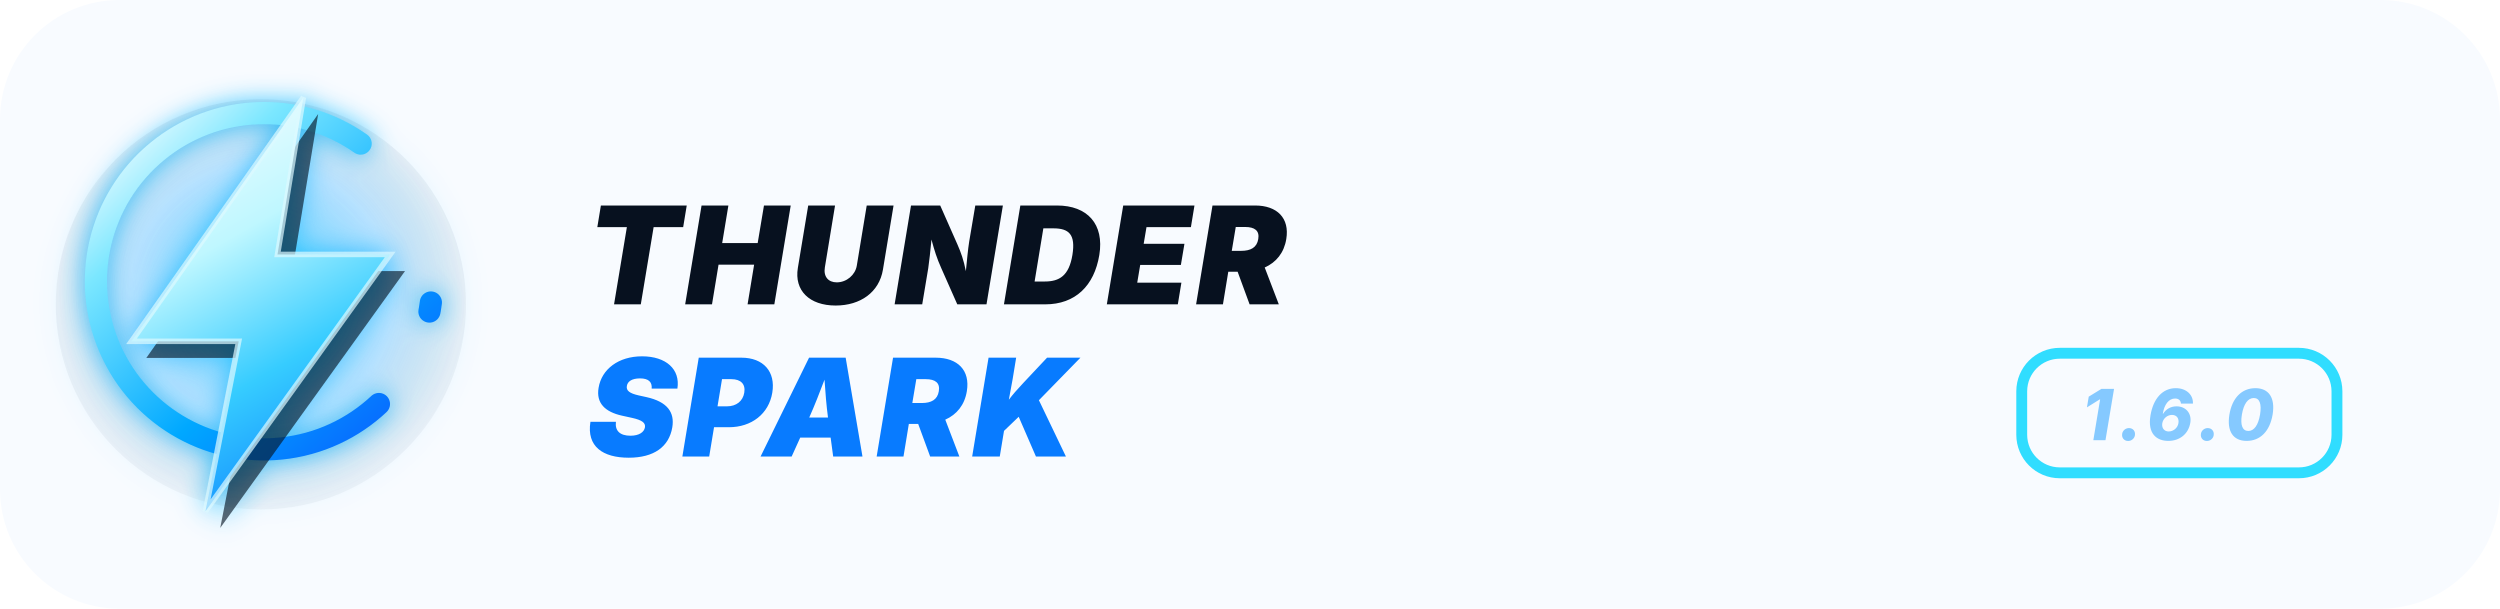
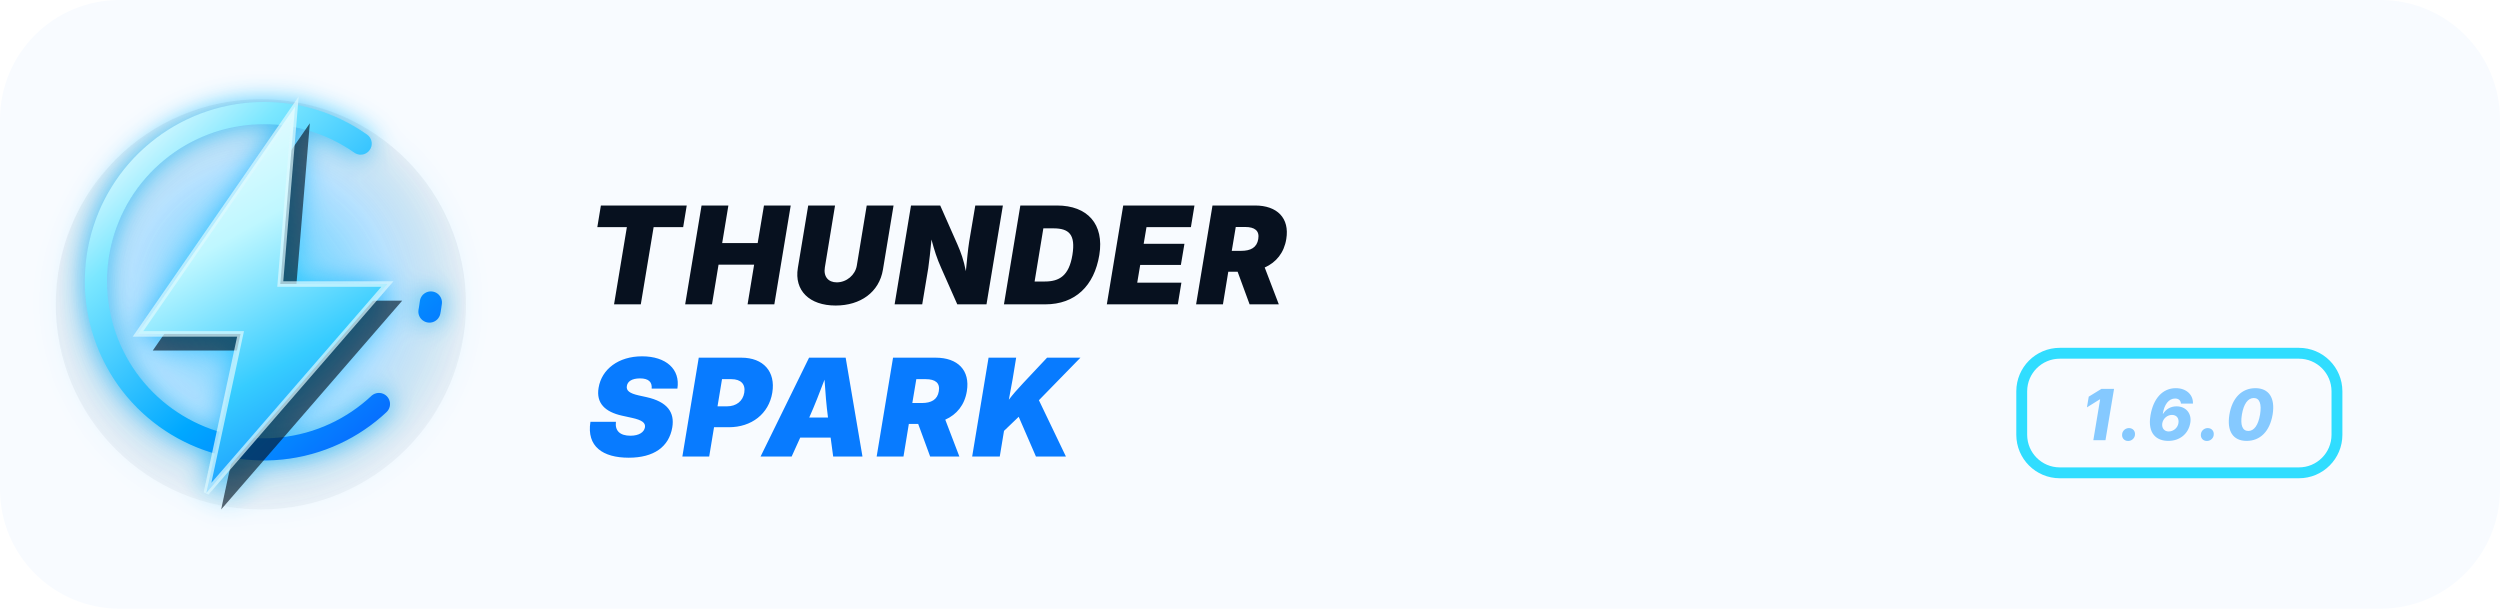
<svg xmlns="http://www.w3.org/2000/svg" width="460" height="112" viewBox="0 0 460 112" role="img" aria-labelledby="title desc">
  <defs>
    <filter id="light-glow" x="-80%" y="-80%" width="260%" height="260%" color-interpolation-filters="sRGB">
      <feGaussianBlur stdDeviation="7" result="blur" />
      <feColorMatrix in="blur" type="matrix" values="0 0 0 0 0.05 0 0 0 0 0.73 0 0 0 0 1 0 0 0 .85 0" result="cyan" />
      <feMerge>
        <feMergeNode in="cyan" />
        <feMergeNode in="SourceGraphic" />
      </feMerge>
    </filter>
    <linearGradient id="light-bolt" x1="62" y1="18" x2="184" y2="232" gradientUnits="userSpaceOnUse">
      <stop offset="0" stop-color="#FFFFFF" />
      <stop offset=".36" stop-color="#BFF7FF" />
      <stop offset=".66" stop-color="#36CCFF" />
      <stop offset="1" stop-color="#087BFF" />
    </linearGradient>
    <linearGradient id="light-ring" x1="40" y1="34" x2="216" y2="224" gradientUnits="userSpaceOnUse">
      <stop offset="0" stop-color="#FFFFFF" />
      <stop offset=".22" stop-color="#7BE7FF" />
      <stop offset=".58" stop-color="#00A8FF" />
      <stop offset="1" stop-color="#0B4DFF" />
    </linearGradient>
    <linearGradient id="light-metal" x1="0" y1="0" x2="0" y2="1">
      <stop offset="0" stop-color="#FFFFFF" />
      <stop offset=".22" stop-color="#EFF6FF" />
      <stop offset=".45" stop-color="#93ABC5" />
      <stop offset=".58" stop-color="#FFFFFF" />
      <stop offset="1" stop-color="#5FCFFF" />
    </linearGradient>
    <linearGradient id="light-spark" x1="0" y1="0" x2="1" y2="0">
      <stop offset="0" stop-color="#EAF8FF" />
      <stop offset=".46" stop-color="#7BE7FF" />
      <stop offset="1" stop-color="#0A8BFF" />
    </linearGradient>
    <radialGradient id="light-aura" cx="50%" cy="48%" r="58%">
      <stop offset="0" stop-color="#16D8FF" stop-opacity=".5" />
      <stop offset=".55" stop-color="#2D9CFF" stop-opacity=".18" />
      <stop offset="1" stop-color="#040813" stop-opacity="0" />
    </radialGradient>
    <style>@font-face{font-family:Orbitron;src:url('../../../src/assets/webfonts/orbitron/orbitron-latin-900-normal.woff2') format('woff2');font-weight:900;font-style:normal;font-display:swap}.word{font-family:Orbitron,Inter,'Segoe UI',sans-serif;font-weight:900;font-style:italic;letter-spacing:.035em}.tag{font-family:Orbitron,Inter,'Segoe UI',sans-serif;font-weight:800;font-style:italic;letter-spacing:.08em}</style>
  </defs>
  <rect width="460" height="112" rx="22" fill="#F8FBFF" />
  <g transform="translate(4.48 12.48) scale(0.34)" filter="url(#light-glow)">
    <circle cx="128" cy="128" r="111" fill="url(#light-aura)" />
    <path d="M182 41a91 91 0 1 0 38 86" fill="none" stroke="url(#light-ring)" stroke-width="12" stroke-linecap="round" stroke-dasharray="410 58" />
-     <path d="M151 16 58 148h58l-18 92 100-139h-61z" fill="#03101F" opacity=".62" transform="translate(8 9)" />
-     <path d="M151 16 58 148h58l-18 92 100-139h-61z" fill="url(#light-bolt)" />
-     <path d="M151 16 58 148h58l-18 92 100-139h-61z" fill="none" stroke="#DDF9FF" stroke-width="3" opacity=".7" />
+     <path d="M146.5 21 61.5 144h55.5l-18.5 86 98-113h-58z" fill="#03101F" opacity=".62" transform="translate(8 9)" />
+     <path d="M146.5 21 61.5 144h55.5l-18.5 86 98-113h-58z" fill="url(#light-bolt)" />
+     <path d="M146.5 21 61.5 144h55.5l-18.5 86 98-113h-58z" fill="none" stroke="#DDF9FF" stroke-width="3" opacity=".7" />
  </g>
  <text class="word" x="108" y="56" fill="#07111F" font-size="25">THUNDER</text>
  <text class="word" x="108" y="84" fill="#087BFF" font-size="25">SPARK</text>
  <rect x="372" y="65" width="58" height="22" rx="7" fill="none" stroke="#16D8FF" stroke-width="2" opacity=".88" />
  <text class="tag" x="383" y="81" fill="#85C9FF" font-size="13">1.6.0</text>
</svg>
